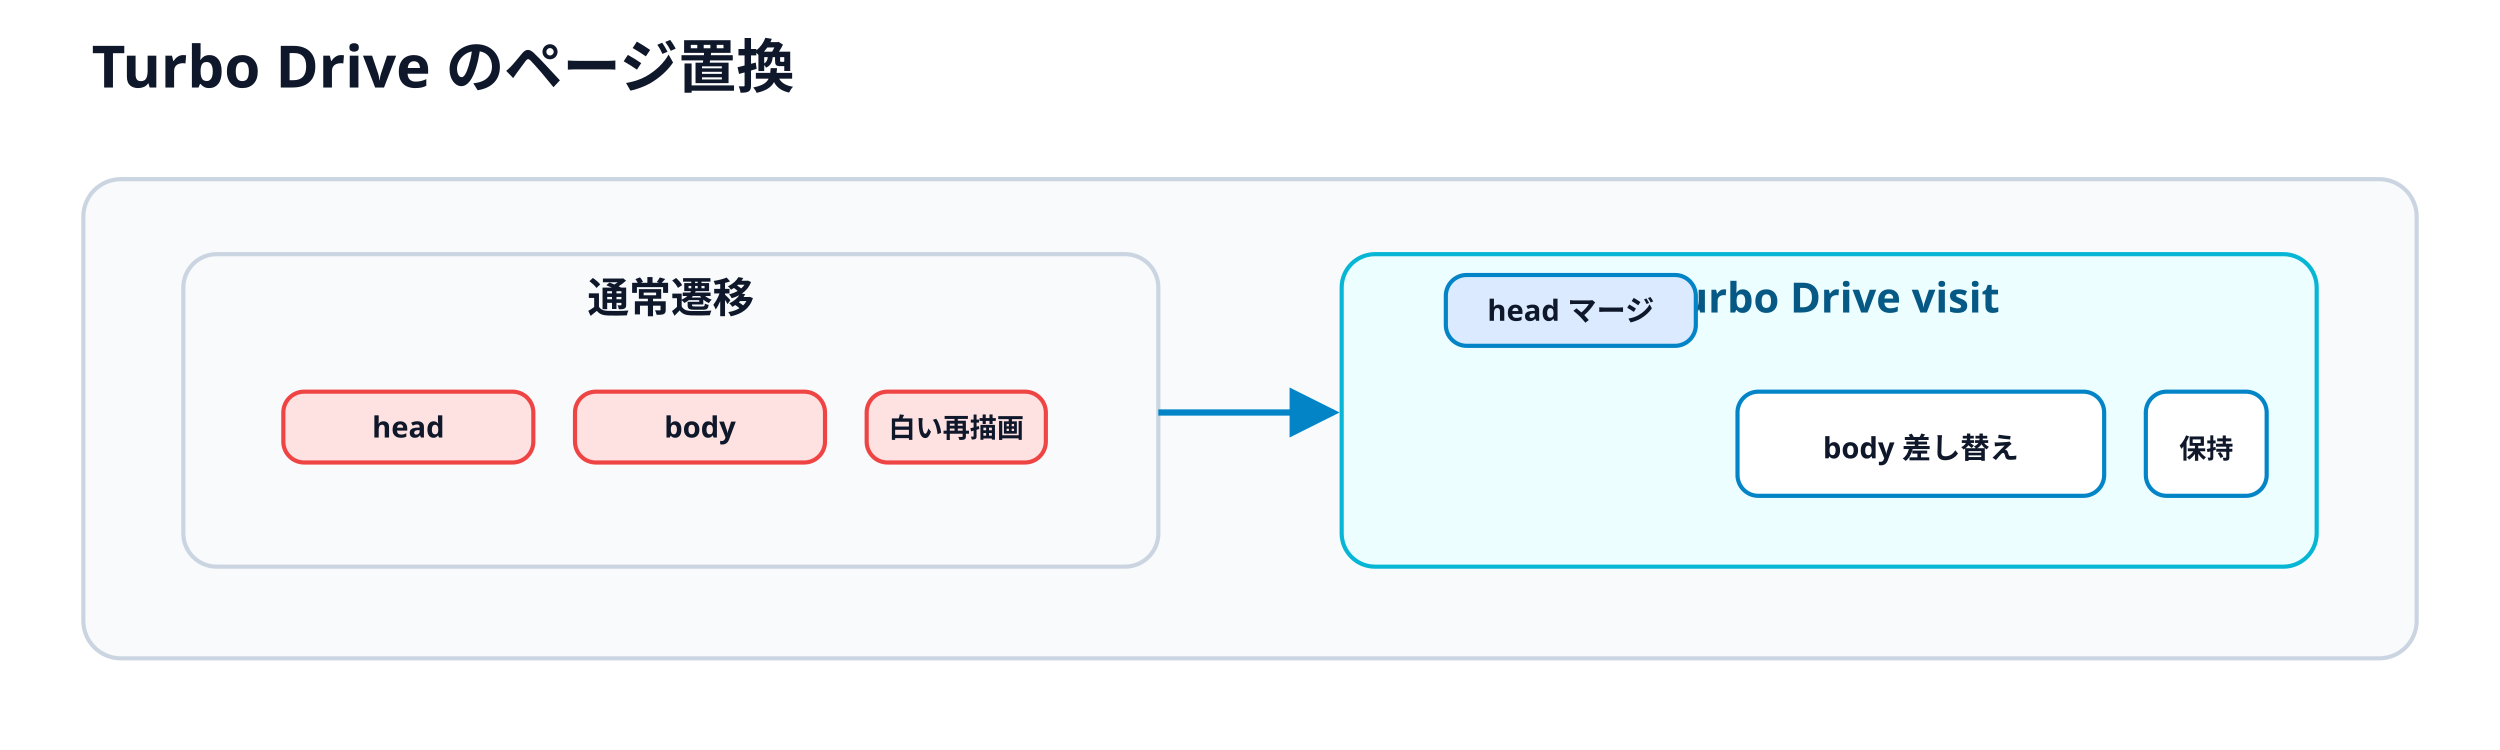
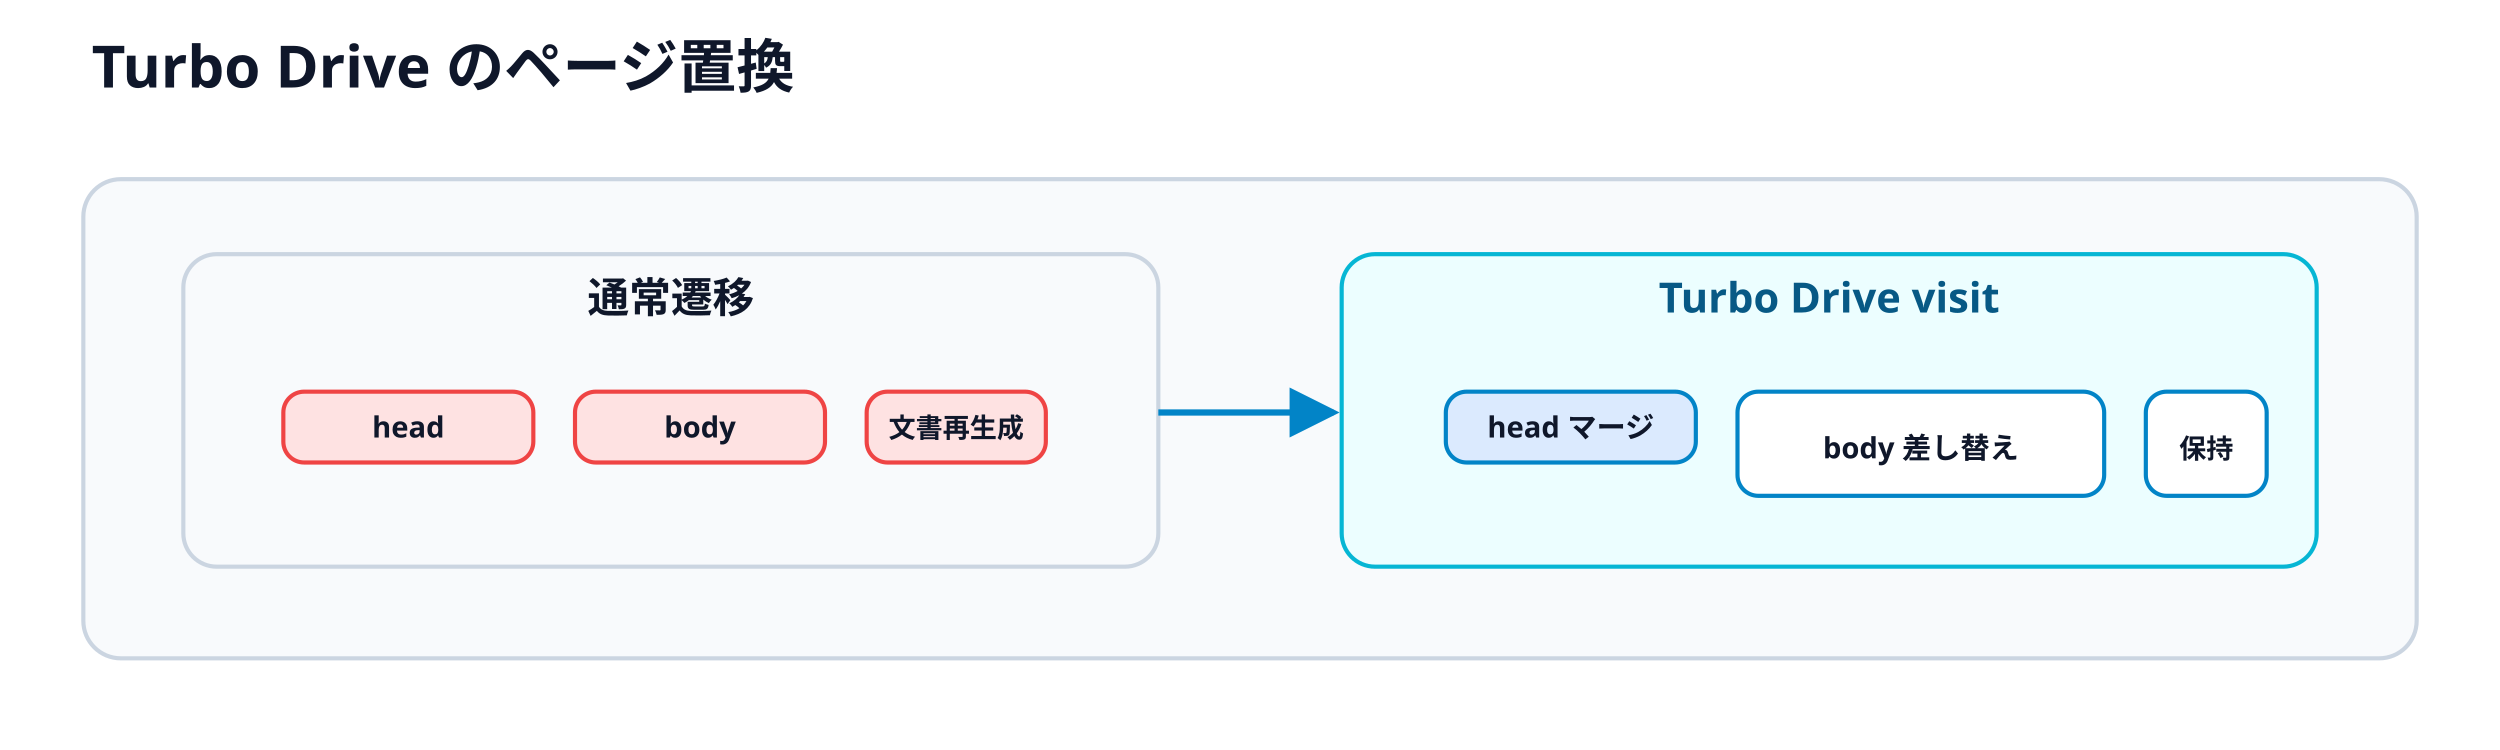
<svg xmlns="http://www.w3.org/2000/svg" width="1200" height="360" viewBox="0 0 1200 360" role="img" aria-labelledby="title desc">
  <defs>
    <marker id="arrow" markerWidth="8" markerHeight="8" refX="7" refY="4" orient="auto">
      <path d="M0,0 L8,4 L0,8 z" fill="#0284c7" />
    </marker>
  </defs>
  <rect width="1200" height="360" fill="#ffffff" />
  <style>
    .title { font: 700 28px 'Hiragino Sans', 'Yu Gothic', sans-serif; fill: #0f172a; }
    .label { font: 700 18px 'Hiragino Sans', 'Yu Gothic', sans-serif; fill: #0f172a; }
    .small { font: 600 15px 'Hiragino Sans', 'Yu Gothic', sans-serif; fill: #475569; }
    .tiny { font: 500 13px 'Hiragino Sans', 'Yu Gothic', sans-serif; fill: #64748b; }
  </style>
  <text x="44" y="42" class="title">Turbo Drive のページ置換</text>
  <rect x="40" y="86" width="1120" height="230" rx="18" fill="#f8fafc" stroke="#cbd5e1" stroke-width="2" />
  <rect x="88" y="122" width="468" height="150" rx="16" fill="#f8fafc" stroke="#cbd5e1" stroke-width="2" />
  <rect x="644" y="122" width="468" height="150" rx="16" fill="#ecfeff" stroke="#06b6d4" stroke-width="2" />
  <text x="322" y="150" text-anchor="middle" style="font: 700 20px 'Hiragino Sans', 'Yu Gothic', sans-serif; fill: #0f172a;">
    <tspan x="322" dy="0">通常遷移</tspan>
  </text>
  <text x="878" y="150" text-anchor="middle" style="font: 700 20px 'Hiragino Sans', 'Yu Gothic', sans-serif; fill: #075985;">
    <tspan x="878" dy="0">Turbo Drive visit</tspan>
  </text>
  <rect x="136" y="188" width="120" height="34" rx="10" fill="#fee2e2" stroke="#ef4444" stroke-width="2" />
  <rect x="276" y="188" width="120" height="34" rx="10" fill="#fee2e2" stroke="#ef4444" stroke-width="2" />
  <rect x="416" y="188" width="86" height="34" rx="10" fill="#fee2e2" stroke="#ef4444" stroke-width="2" />
  <text x="196" y="210" text-anchor="middle" style="font: 700 14px 'Hiragino Sans', 'Yu Gothic', sans-serif; fill: #0f172a;">
    <tspan x="196" dy="0">head</tspan>
  </text>
  <text x="336" y="210" text-anchor="middle" style="font: 700 14px 'Hiragino Sans', 'Yu Gothic', sans-serif; fill: #0f172a;">
    <tspan x="336" dy="0">body</tspan>
  </text>
  <text x="459" y="210" text-anchor="middle" style="font: 700 13px 'Hiragino Sans', 'Yu Gothic', sans-serif; fill: #0f172a;">
-     <tspan x="459" dy="0">白い再描画</tspan>
+     <tspan x="459" dy="0">文書再生成</tspan>
  </text>
-   <rect x="694" y="132" width="120" height="34" rx="10" fill="#dbeafe" stroke="#0284c7" stroke-width="2" />
+   <rect x="694" y="188" width="120" height="34" rx="10" fill="#dbeafe" stroke="#0284c7" stroke-width="2" />
  <rect x="834" y="188" width="176" height="50" rx="10" fill="#ffffff" stroke="#0284c7" stroke-width="2" />
  <rect x="1030" y="188" width="58" height="50" rx="10" fill="#ffffff" stroke="#0284c7" stroke-width="2" />
-   <text x="754" y="154" text-anchor="middle" style="font: 700 14px 'Hiragino Sans', 'Yu Gothic', sans-serif; fill: #0f172a;">
+   <text x="754" y="210" text-anchor="middle" style="font: 700 14px 'Hiragino Sans', 'Yu Gothic', sans-serif; fill: #0f172a;">
    <tspan x="754" dy="0">head マージ</tspan>
  </text>
  <text x="922" y="220" text-anchor="middle" style="font: 700 14px 'Hiragino Sans', 'Yu Gothic', sans-serif; fill: #0f172a;">
    <tspan x="922" dy="0">body 差し替え</tspan>
  </text>
  <text x="1059" y="220" text-anchor="middle" style="font: 700 13px 'Hiragino Sans', 'Yu Gothic', sans-serif; fill: #0f172a;">
    <tspan x="1059" dy="0">保持</tspan>
  </text>
  <line x1="556" y1="198" x2="640" y2="198" stroke="#0284c7" stroke-width="3" fill="none" marker-end="url(#arrow)" />
</svg>
